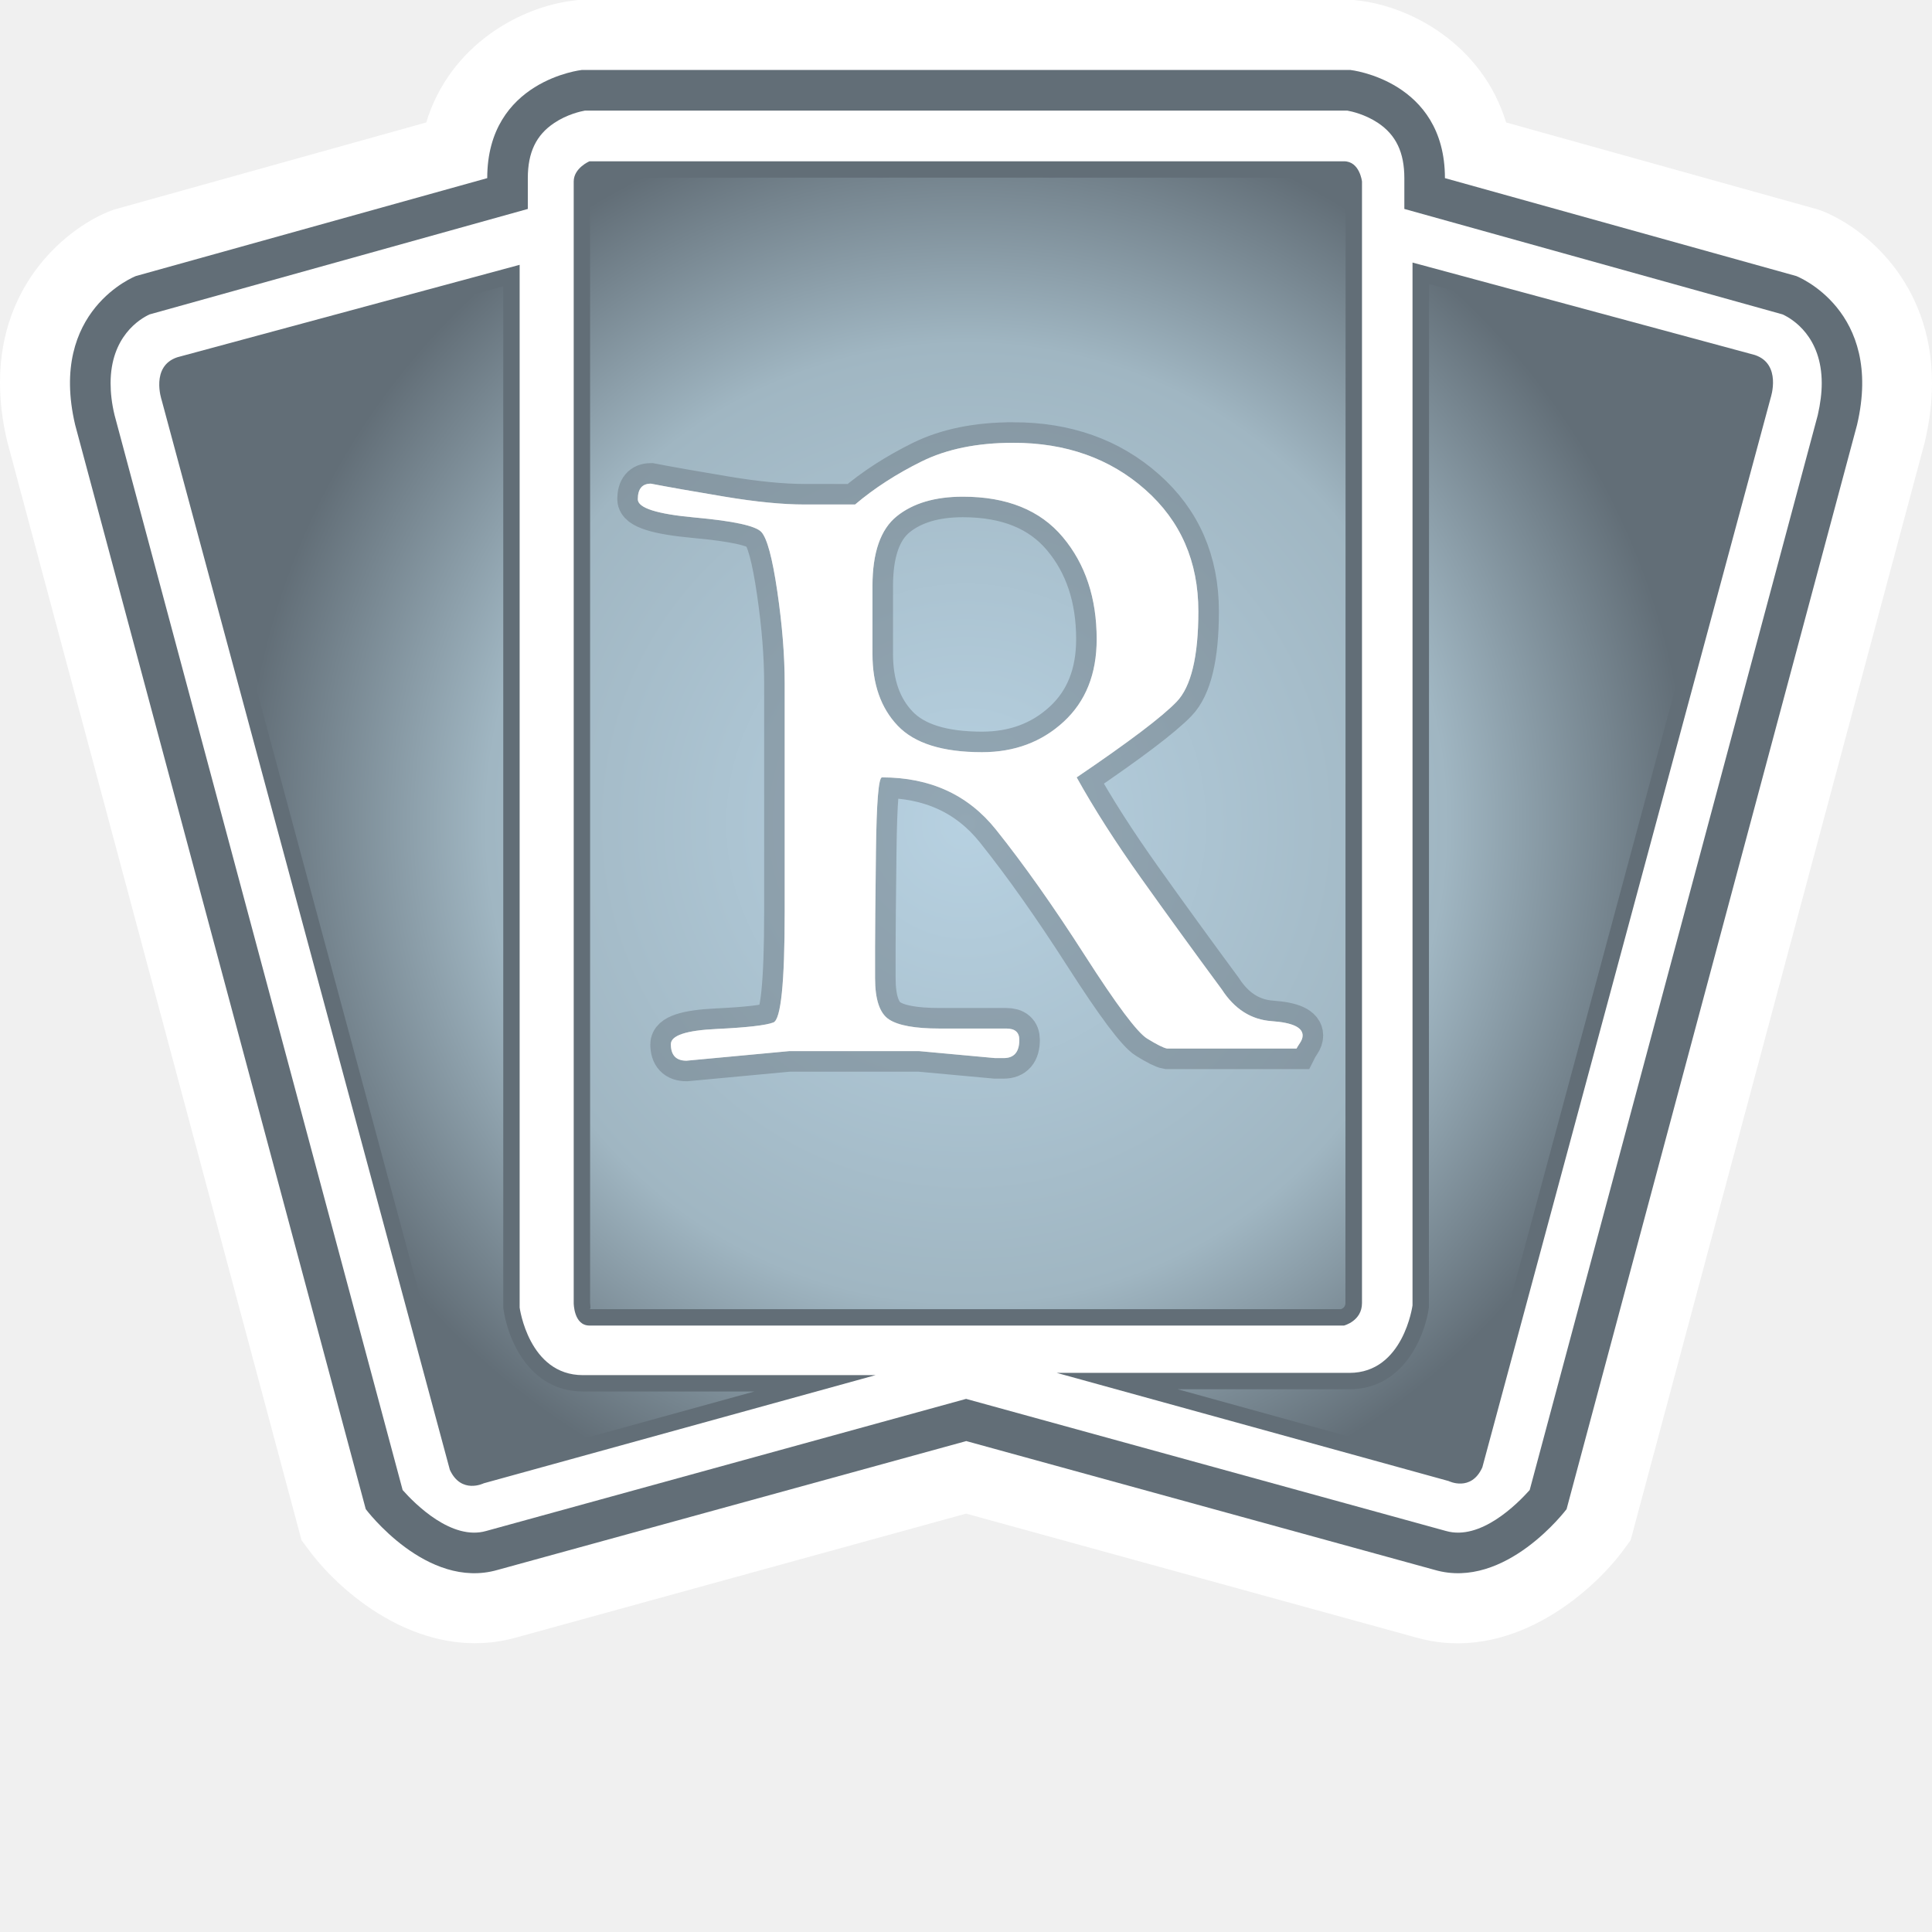
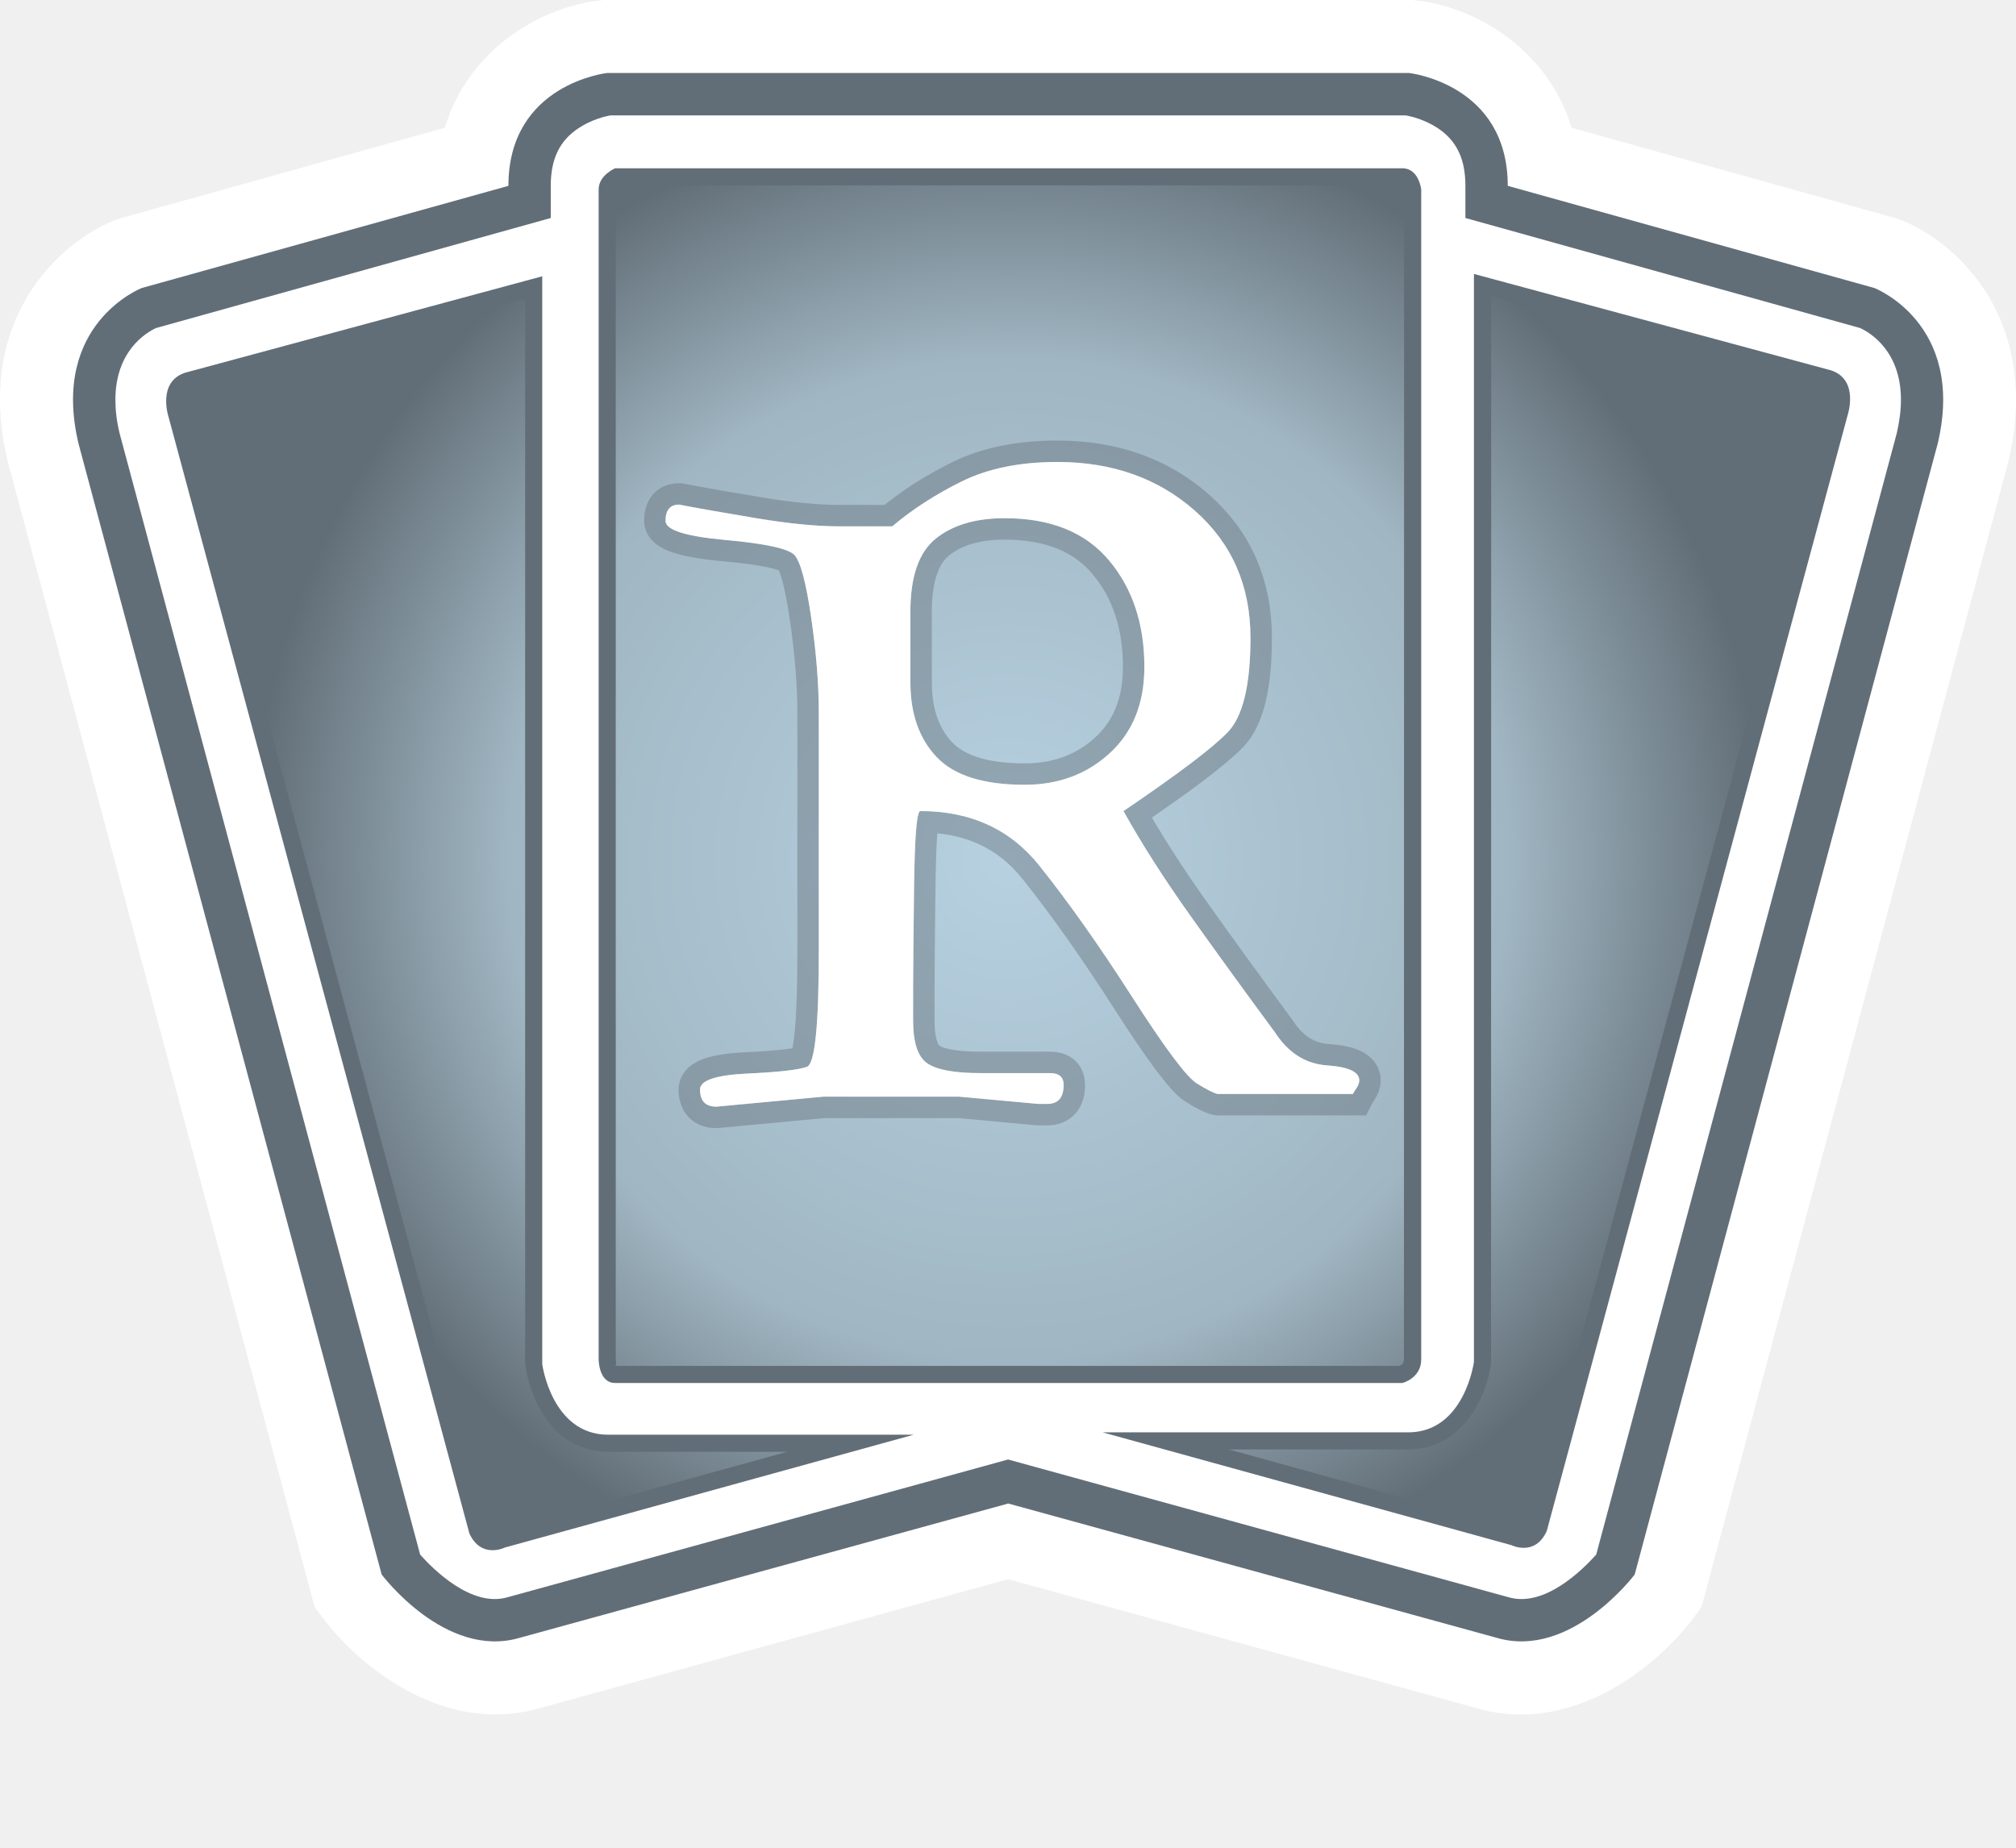
- <svg xmlns="http://www.w3.org/2000/svg" xmlns:xlink="http://www.w3.org/1999/xlink" version="1.1" width="600" height="600" id="svg6261">
+ <svg xmlns="http://www.w3.org/2000/svg" xmlns:xlink="http://www.w3.org/1999/xlink" version="1.1" width="600" height="550" id="svg6261">
  <defs id="defs6263">
    <radialGradient cx="0" cy="0" r="1" fx="0" fy="0" id="radialGradient450" gradientUnits="userSpaceOnUse" gradientTransform="matrix(17.57097,0,0,-17.57097,134.71,372.0478)" spreadMethod="pad">
      <stop id="stop452" style="stop-color:#b7d1e1;stop-opacity:1" offset="0" />
      <stop id="stop454" style="stop-color:#a0b6c2;stop-opacity:1" offset="0.663" />
      <stop id="stop456" style="stop-color:#626e77;stop-opacity:1" offset="1" />
    </radialGradient>
    <radialGradient cx="0" cy="0" r="1" fx="0" fy="0" id="radialGradient3775" xlink:href="#radialGradient450" gradientUnits="userSpaceOnUse" gradientTransform="matrix(17.57097,0,0,-17.57097,134.71,372.0478)" spreadMethod="pad" />
  </defs>
  <path d="m 419.342,0 -239.768,0 -1.148,0.153 C 162.223,1.901 139.844,13.562 132.368,38.033 111.993,43.71 35.392,65.093 35.392,65.093 L 34.448,65.437 C 21.23,70.528 0,87.573 0,118.767 c 0,5.575 0.65,11.61 2.194,18.142 l 91.452,341.426 2.539,3.394 c 10.322,13.805 35.545,34.932 64.302,26.767 0,0 128.923,-35.494 139.538,-38.428 10.666,2.934 139.793,38.479 139.793,38.479 28.553,8.114 53.725,-13.014 64.098,-26.818 l 2.488,-3.394 91.299,-340.827 C 599.298,130.824 600,124.649 600,118.92 600,87.522 578.821,70.528 565.654,65.437 l -0.944,-0.344 c 0,0 -76.652,-21.383 -96.976,-27.06 C 460.258,13.562 437.829,1.901 421.676,0.153 L 420.528,0 419.342,0 z" id="path440" style="fill:#ffffff;fill-opacity:1;fill-rule:nonzero;stroke:none" />
  <path d="m 180.709,21.727 c 0,0 -29.395,3.19 -29.395,33.593 L 42.217,85.723 c 0,0 -27.265,10.513 -18.882,46.198 l 90.253,336.757 c 0,0 18.882,25.211 40.916,18.882 l 145.573,-40.023 145.522,40.023 c 21.983,6.328 40.916,-18.882 40.916,-18.882 L 576.729,131.921 C 585.098,96.236 557.834,85.723 557.834,85.723 L 448.737,55.32 c 0,-30.403 -29.395,-33.593 -29.395,-33.593 l -238.632,0 z" id="path442" style="fill:#626e77;fill-opacity:1;fill-rule:nonzero;stroke:none" />
  <path d="m 181.666,34.346 c -1.352,0.243 -5.588,1.187 -9.518,3.828 -5.639,3.738 -8.229,9.173 -8.229,17.147 l 0,9.569 c 0,0 -115.769,32.291 -117.466,32.751 -3.036,1.391 -12.108,6.877 -12.108,21.37 0,2.947 0.344,6.239 1.238,9.926 0.153,0.599 88.02,328.528 89.462,333.81 3.84,4.338 15.259,15.795 25.963,12.707 l 149.018,-41.018 149.018,41.018 c 10.755,3.088 22.123,-8.369 26.014,-12.707 1.442,-5.282 89.308,-333.21 89.462,-333.81 0.842,-3.687 1.238,-6.979 1.238,-9.926 0,-14.493 -9.122,-19.98 -12.159,-21.37 C 551.952,97.18 436.132,64.889 436.132,64.889 l 0,-9.569 c 0,-7.974 -2.59,-13.409 -8.178,-17.147 -3.981,-2.641 -8.165,-3.585 -9.569,-3.828 l -236.719,0 z" id="path444" style="fill:#ffffff;fill-opacity:1;fill-rule:nonzero;stroke:none" />
  <path d="m 438.671,81.539 0,323.845 c 0,0 -2.794,20.975 -19.584,20.975 l -90.903,0 121.702,33.593 c 0,0 6.979,3.483 10.462,-4.236 l 89.564,-332.215 c 0,0 3.483,-10.462 -4.937,-13.256 L 438.671,81.539 z M 55.078,110.947 c -8.421,2.781 -4.886,13.256 -4.886,13.256 l 89.513,332.266 c 3.534,7.668 10.513,4.185 10.513,4.185 l 121.702,-33.593 -90.903,0 c -16.841,0 -19.635,-20.987 -19.635,-20.987 l 0,-323.833 -106.303,28.706 z m 127.979,-60.857 234.333,0 c 4.886,0 5.588,6.277 5.588,6.277 l 0,348.316 c 0,5.575 -5.588,6.979 -5.588,6.979 l -234.333,0 c -4.886,0 -4.886,-6.979 -4.886,-6.979 l 0,-348.316 c 0,-4.185 4.886,-6.277 4.886,-6.277" id="path446" style="fill:#626e77;fill-opacity:1;fill-rule:nonzero;stroke:none" />
  <g transform="matrix(12.75836,0,0,-12.75836,-1418.614,5002.475)" id="g448">
    <path d="m 125.645,387.77 c -0.047,-0.036 -0.09,-0.075 -0.09,-0.094 l 0,0 0,-27.297 c 0.004,-0.063 0.023,-0.152 -0.016,-0.152 l 0,0 18.297,0 c 0.051,0.019 0.105,0.066 0.105,0.148 l 0,0 0.004,27.254 c -0.007,0.055 -0.039,0.129 -0.039,0.141 l 0,0 -18.261,0 z m 20.328,-27.5 c -0.094,-0.692 -0.614,-1.993 -1.934,-1.993 l 0,0 -4.18,0 6.766,-1.871 c 0.012,-0.008 0.063,-0.023 0.109,-0.023 l 0,0 c 0.036,0 0.106,0 0.153,0.094 l 0,0 7.023,26.058 c 0.016,0.047 0.137,0.453 -0.105,0.531 l 0,0 -7.828,2.114 -0.004,-24.91 z m -30.34,22.75 c -0.262,-0.086 -0.145,-0.493 -0.121,-0.555 l 0,0 6.992,-25.981 c 0.07,-0.156 0.141,-0.156 0.176,-0.156 l 0,0 c 0.05,0 0.097,0.016 0.175,0.047 l 0,0 6.7,1.848 -4.176,0 c -1.32,0 -1.844,1.3 -1.938,2.043 l 0,0 0,24.859 -7.808,-2.105 z" id="path458" style="fill:url(#radialGradient3775);fill-opacity:1;fill-rule:nonzero;stroke:none" />
  </g>
  <g transform="translate(270.6075,230.174)" id="text6169" style="font-size:269.888px;font-style:normal;font-variant:normal;font-weight:100;font-stretch:normal;text-align:start;line-height:125%;letter-spacing:0px;word-spacing:0px;writing-mode:lr-tb;text-anchor:start;fill:#ffffff;fill-opacity:1;stroke:#626e77;stroke-width:12.758;stroke-opacity:0.427;font-family:GoudyMedieval;-inkscape-font-specification:GoudyMedieval Thin">
    <path d="m 44.066,-92.662 c 16.374,1.88e-4 30.049,4.858 41.025,14.574 10.976,9.716 16.464,22.311 16.464,37.784 -1.6e-4,14.035 -2.25,23.391 -6.75,28.069 -4.5,4.678 -14.846,12.506 -31.039,23.482 5.397,9.719 12.1,20.201 20.109,31.446 8.008,11.245 16.328,22.716 24.96,34.411 3.959,6.117 9.133,9.399 15.521,9.847 6.388,0.448 9.583,1.931 9.583,4.452 -1.8e-4,0.719 -0.271,1.484 -0.811,2.294 -0.541,0.81 -0.902,1.396 -1.083,1.758 l -40.21,0 C 90.755,95.275 88.685,94.24 85.627,92.351 82.568,90.462 76.137,81.87 66.333,66.576 56.529,51.281 47.309,38.236 38.672,27.441 30.034,16.646 18.248,11.248 3.313,11.248 2.237,11.248 1.608,18.939 1.427,34.322 1.246,49.705 1.155,59.557 1.155,63.878 c -5.23e-5,4.497 -5.23e-5,7.105 0,7.825 -5.23e-5,0.719 -5.23e-5,1.351 0,1.894 -5.23e-5,6.655 1.44,10.927 4.32,12.816 2.88,1.889 8.098,2.833 15.653,2.833 l 20.78,0 c 2.696,6e-6 4.044,1.17 4.044,3.509 -9.7e-5,3.778 -1.617,5.667 -4.851,5.667 l -2.702,0 -23.482,-2.158 -40.482,0 -31.85,2.973 c -3.234,-4e-6 -4.851,-1.71 -4.851,-5.131 1.1e-5,-2.702 4.722,-4.276 14.166,-4.724 9.444,-0.448 15.336,-1.122 17.675,-2.022 2.339,-0.9 3.509,-12.327 3.509,-34.28 l 0,-70.981 c -2.4e-5,-8.637 -0.765,-18.173 -2.294,-28.609 -1.529,-10.435 -3.193,-16.597 -4.991,-18.486 -1.798,-1.889 -8.636,-3.373 -20.513,-4.452 -11.877,-1.079 -17.815,-2.969 -17.815,-5.671 2.1e-5,-3.234 1.351,-4.851 4.052,-4.851 5.579,1.076 13.226,2.424 22.942,4.044 9.716,1.62 17.992,2.43 24.828,2.43 l 15.649,0 c 5.941,-5.04 12.824,-9.495 20.648,-13.363 7.824,-3.868 17.315,-5.802 28.473,-5.802 z m -43.718,44.534 0,21.052 c -5.155e-5,9.357 2.608,16.779 7.825,22.267 C 13.389,0.68 22.114,3.424 34.348,3.424 44.423,3.424 52.881,0.275 59.72,-6.024 66.558,-12.322 69.978,-20.868 69.978,-31.663 c -1.21e-4,-12.772 -3.509,-23.342 -10.526,-31.71 -7.017,-8.368 -17.362,-12.552 -31.035,-12.552 -8.637,1.72e-4 -15.475,2.025 -20.513,6.074 -5.038,4.05 -7.557,11.291 -7.557,21.723 z" id="path3013" />
  </g>
  <g transform="translate(270.6075,230.174)" id="text6173" style="font-size:269.888px;font-style:normal;font-variant:normal;font-weight:100;font-stretch:normal;text-align:start;line-height:125%;letter-spacing:0px;word-spacing:0px;writing-mode:lr-tb;text-anchor:start;fill:#ffffff;fill-opacity:1;stroke:#626e77;stroke-width:12.758;stroke-opacity:0;font-family:GoudyMedieval;-inkscape-font-specification:GoudyMedieval Thin">
    <path d="m 44.066,-92.662 c 16.374,1.88e-4 30.049,4.858 41.025,14.574 10.976,9.716 16.464,22.311 16.464,37.784 -1.6e-4,14.035 -2.25,23.391 -6.75,28.069 -4.5,4.678 -14.846,12.506 -31.039,23.482 5.397,9.719 12.1,20.201 20.109,31.446 8.008,11.245 16.328,22.716 24.96,34.411 3.959,6.117 9.133,9.399 15.521,9.847 6.388,0.448 9.583,1.931 9.583,4.452 -1.8e-4,0.719 -0.271,1.484 -0.811,2.294 -0.541,0.81 -0.902,1.396 -1.083,1.758 l -40.21,0 C 90.755,95.275 88.685,94.24 85.627,92.351 82.568,90.462 76.137,81.87 66.333,66.576 56.529,51.281 47.309,38.236 38.672,27.441 30.034,16.646 18.248,11.248 3.313,11.248 2.237,11.248 1.608,18.939 1.427,34.322 1.246,49.705 1.155,59.557 1.155,63.878 c -5.23e-5,4.497 -5.23e-5,7.105 0,7.825 -5.23e-5,0.719 -5.23e-5,1.351 0,1.894 -5.23e-5,6.655 1.44,10.927 4.32,12.816 2.88,1.889 8.098,2.833 15.653,2.833 l 20.78,0 c 2.696,6e-6 4.044,1.17 4.044,3.509 -9.7e-5,3.778 -1.617,5.667 -4.851,5.667 l -2.702,0 -23.482,-2.158 -40.482,0 -31.85,2.973 c -3.234,-4e-6 -4.851,-1.71 -4.851,-5.131 1.1e-5,-2.702 4.722,-4.276 14.166,-4.724 9.444,-0.448 15.336,-1.122 17.675,-2.022 2.339,-0.9 3.509,-12.327 3.509,-34.28 l 0,-70.981 c -2.4e-5,-8.637 -0.765,-18.173 -2.294,-28.609 -1.529,-10.435 -3.193,-16.597 -4.991,-18.486 -1.798,-1.889 -8.636,-3.373 -20.513,-4.452 -11.877,-1.079 -17.815,-2.969 -17.815,-5.671 2.1e-5,-3.234 1.351,-4.851 4.052,-4.851 5.579,1.076 13.226,2.424 22.942,4.044 9.716,1.62 17.992,2.43 24.828,2.43 l 15.649,0 c 5.941,-5.04 12.824,-9.495 20.648,-13.363 7.824,-3.868 17.315,-5.802 28.473,-5.802 z m -43.718,44.534 0,21.052 c -5.155e-5,9.357 2.608,16.779 7.825,22.267 C 13.389,0.68 22.114,3.424 34.348,3.424 44.423,3.424 52.881,0.275 59.72,-6.024 66.558,-12.322 69.978,-20.868 69.978,-31.663 c -1.21e-4,-12.772 -3.509,-23.342 -10.526,-31.71 -7.017,-8.368 -17.362,-12.552 -31.035,-12.552 -8.637,1.72e-4 -15.475,2.025 -20.513,6.074 -5.038,4.05 -7.557,11.291 -7.557,21.723 z" id="path3016" />
  </g>
</svg>
